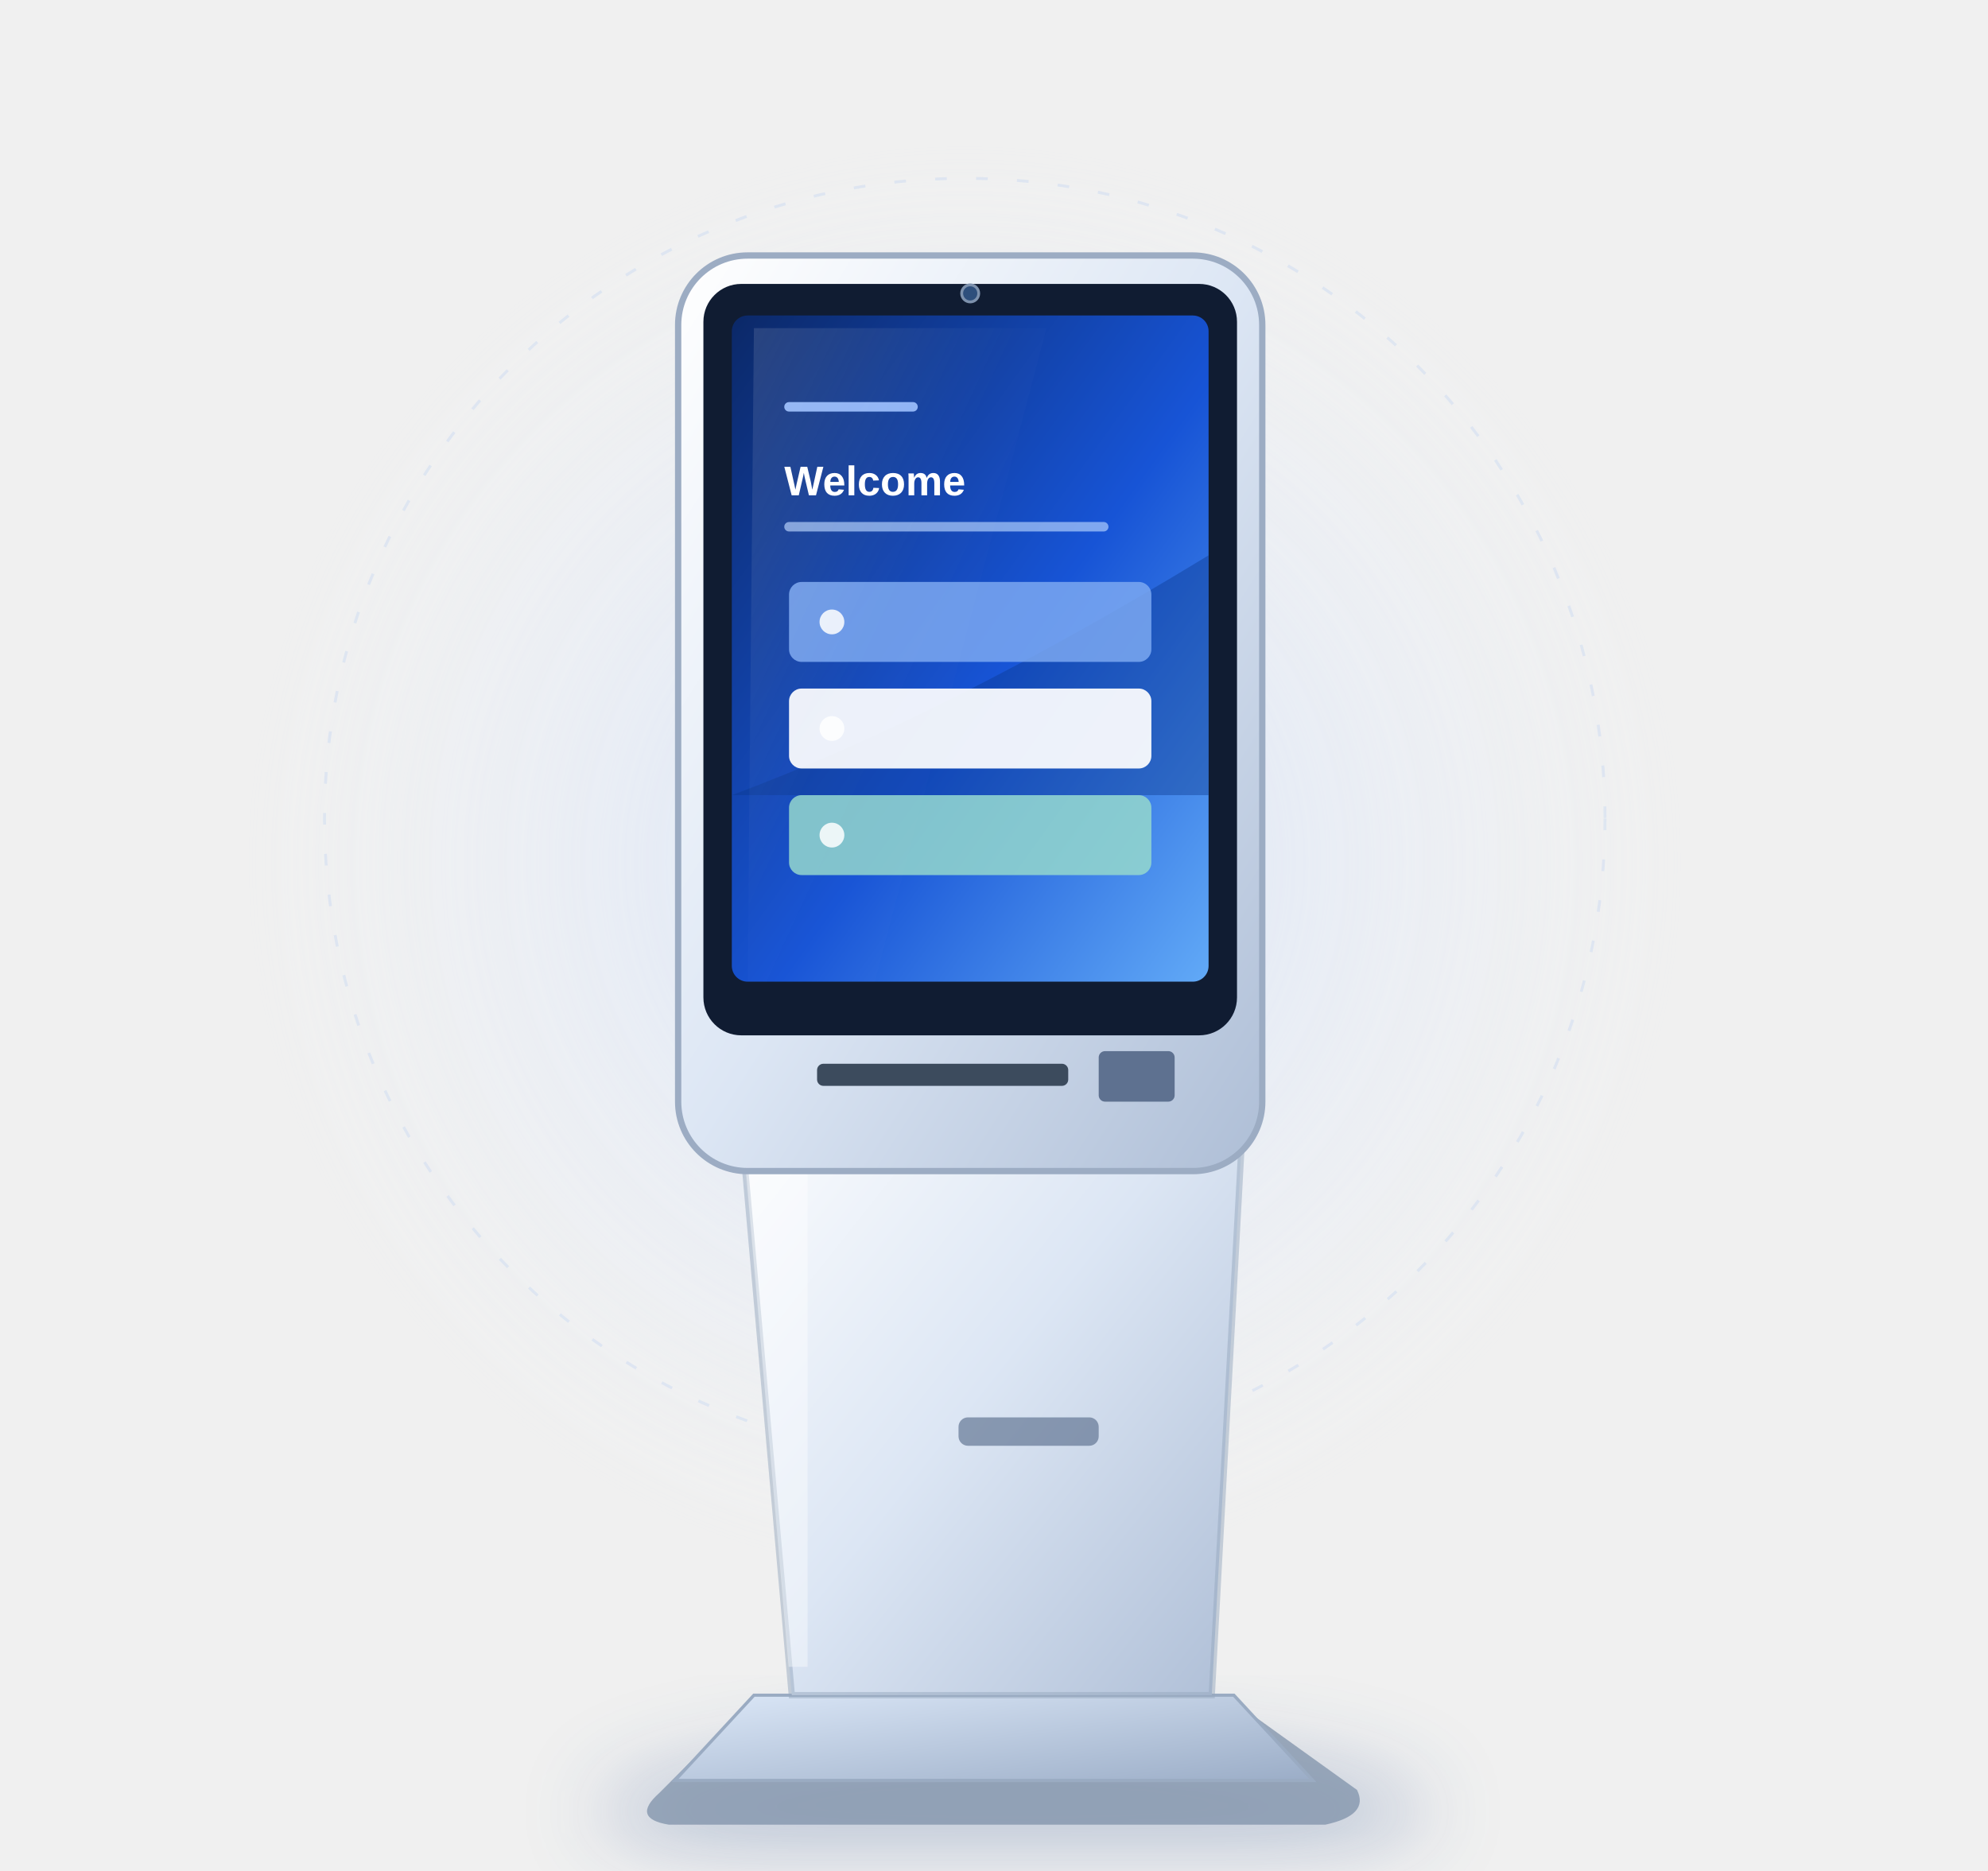
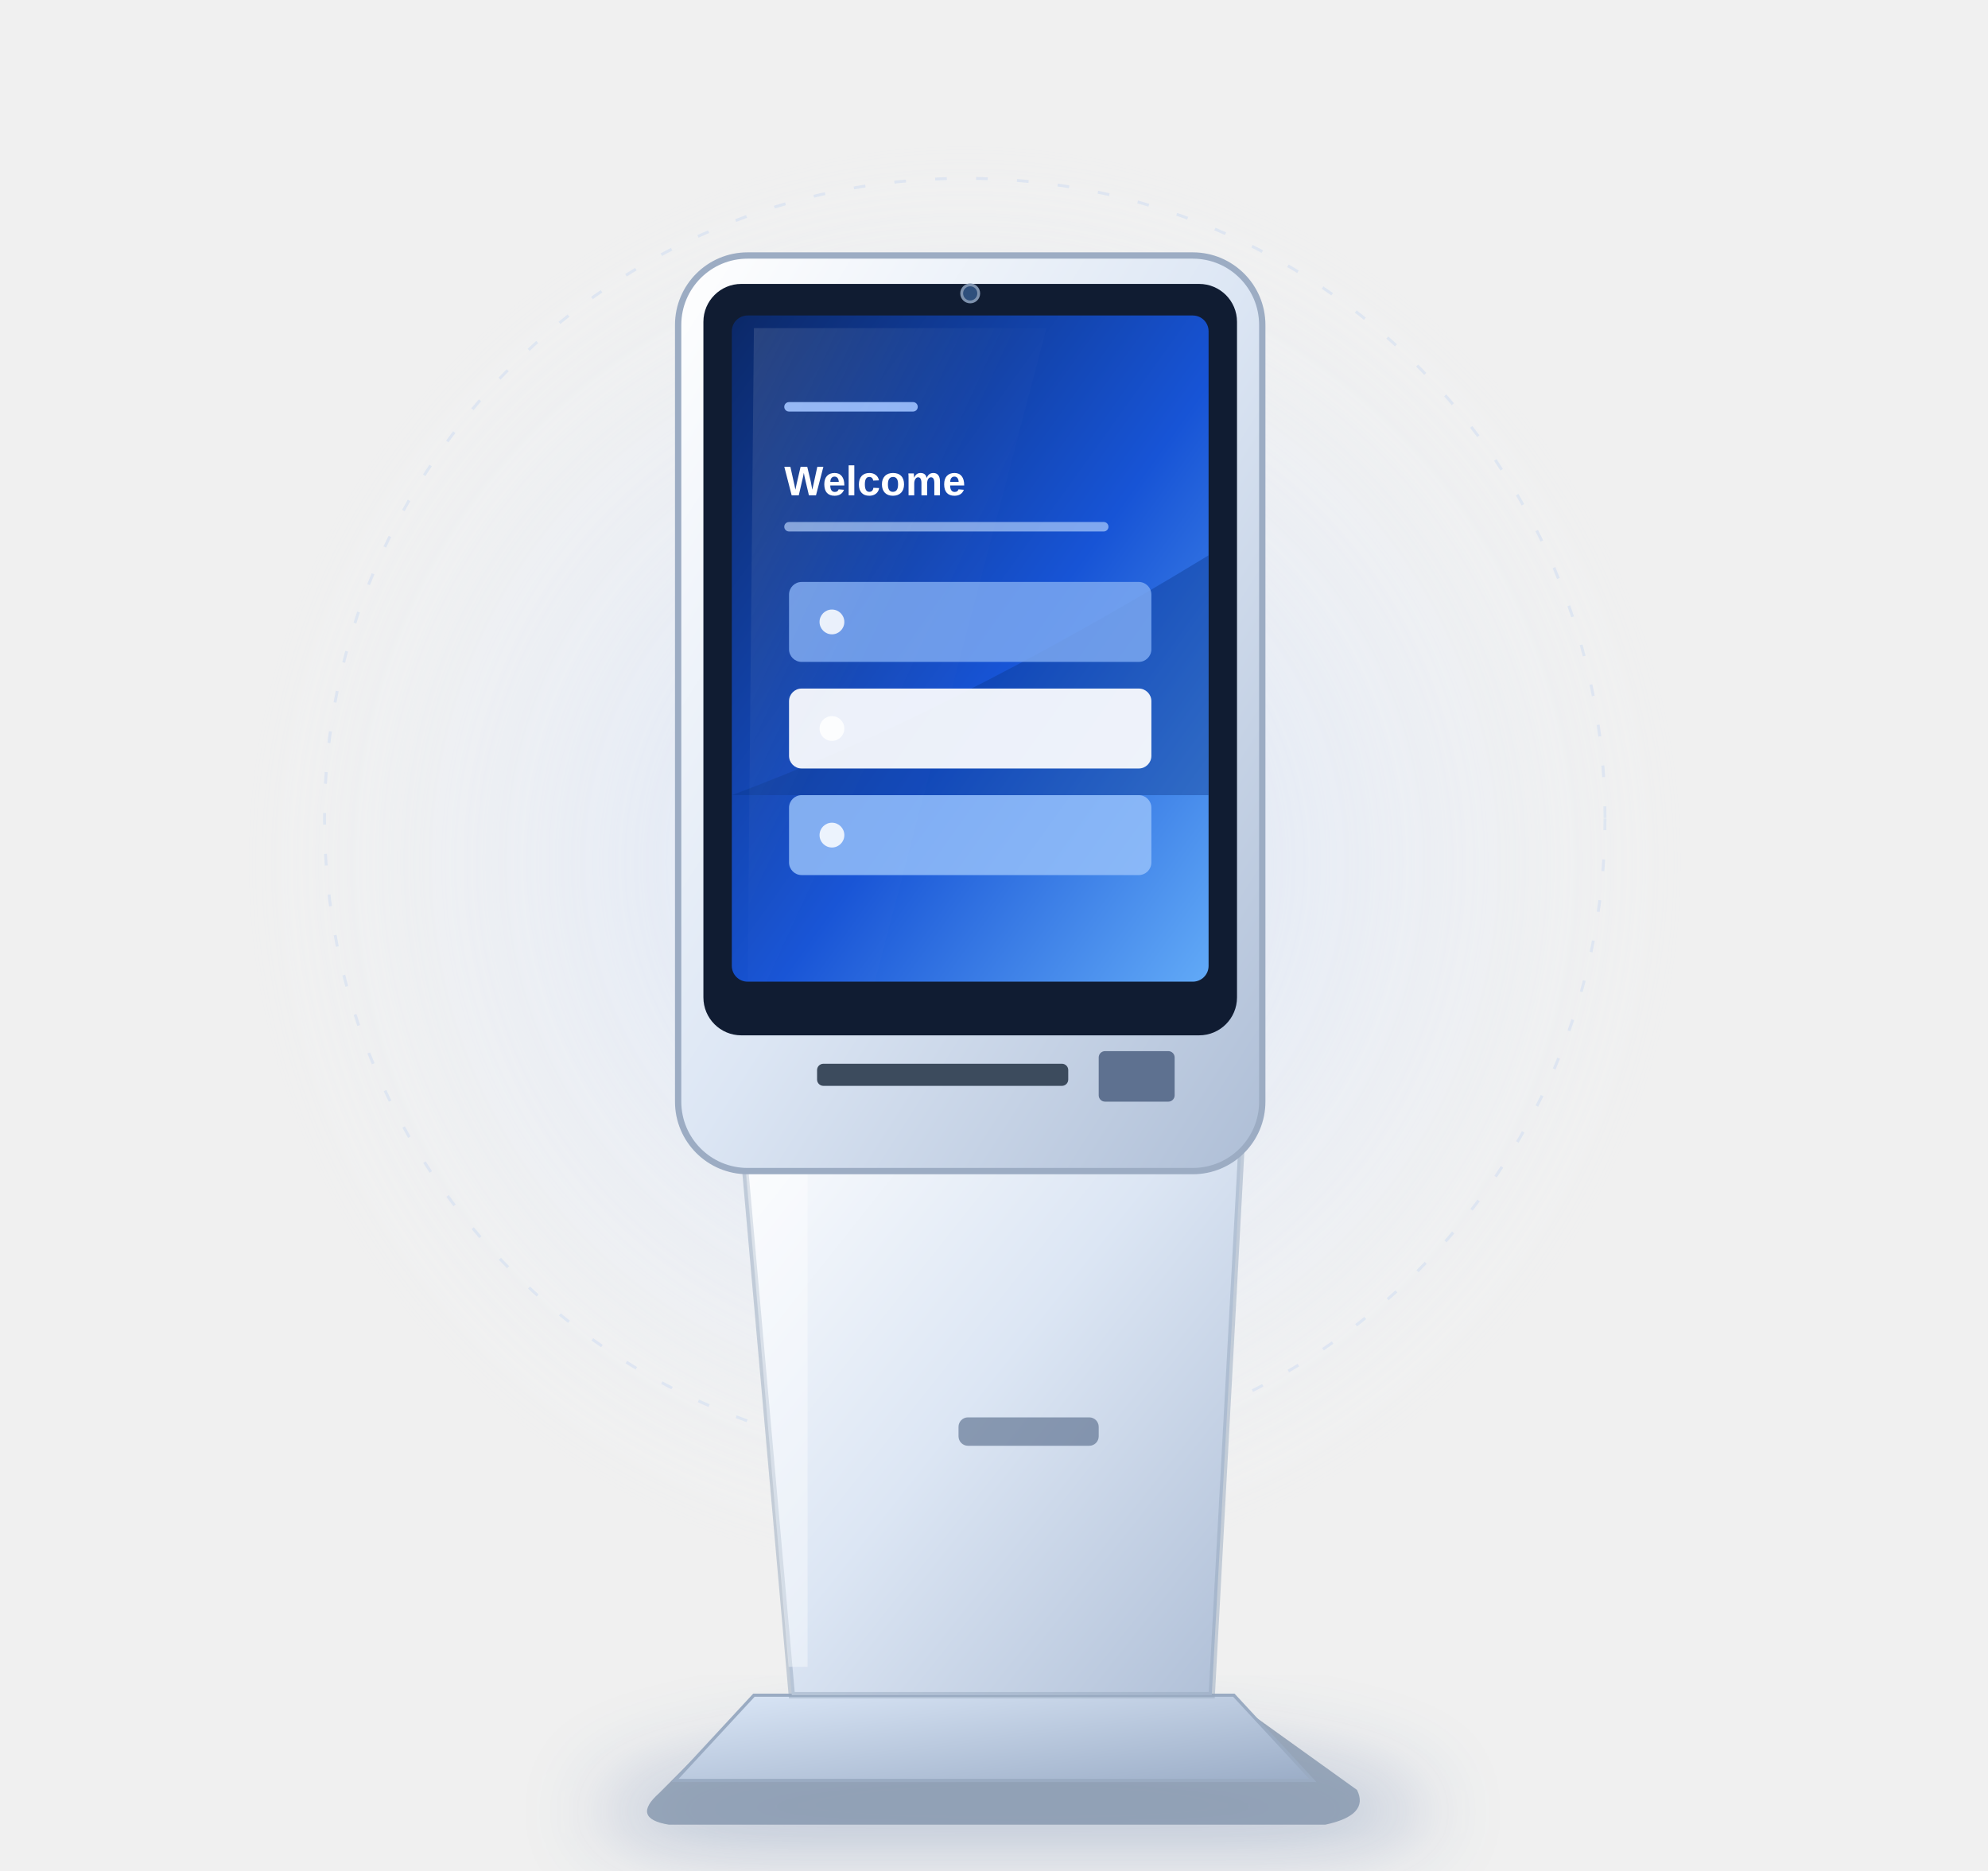
<svg xmlns="http://www.w3.org/2000/svg" role="img" viewBox="0 0 680 640" width="680" height="640">
  <defs>
    <linearGradient id="shell" x1="0" y1="0" x2="1" y2="1">
      <stop stop-color="#ffffff" />
      <stop offset=".50" stop-color="#dce6f4" />
      <stop offset="1" stop-color="#aebed6" />
    </linearGradient>
    <linearGradient id="shellDark" x1="0" y1="0" x2="1" y2="1">
      <stop stop-color="#374b69" />
      <stop offset=".5" stop-color="#182940" />
      <stop offset="1" stop-color="#091a34" />
    </linearGradient>
    <linearGradient id="display" x1="0" y1="0" x2="1" y2="1">
      <stop stop-color="#0b2867" />
      <stop offset=".55" stop-color="#1754d6" />
      <stop offset="1" stop-color="#62aaf7" />
    </linearGradient>
    <linearGradient id="base" x1="0" y1="0" x2="1" y2="1">
      <stop stop-color="#dbe7f7" />
      <stop offset="1" stop-color="#9badc7" />
    </linearGradient>
    <linearGradient id="screenGloss" x1="0" y1="0" x2="1" y2="1">
      <stop stop-color="#ffffff" stop-opacity=".30" />
      <stop offset=".45" stop-color="#ffffff" stop-opacity=".03" />
      <stop offset="1" stop-color="#ffffff" stop-opacity="0" />
    </linearGradient>
    <radialGradient id="halo">
      <stop stop-color="#c6daff" stop-opacity=".9" />
      <stop offset="1" stop-color="#edf5ff" stop-opacity="0" />
    </radialGradient>
    <filter id="shadow" x="-40%" y="-40%" width="180%" height="180%">
      <feGaussianBlur stdDeviation="13" />
    </filter>
    <filter id="soft" x="-40%" y="-40%" width="180%" height="180%">
      <feGaussianBlur stdDeviation="4" />
    </filter>
  </defs>
  <circle cx="330" cy="295" r="246" fill="url(#halo)" opacity=".7" />
  <circle cx="330" cy="280" r="219" stroke="#bfd4f2" stroke-dasharray="4 10" stroke-opacity=".36" fill="none" />
  <g transform="translate(165 55) scale(1.08)">
    <ellipse cx="168" cy="523" rx="132" ry="24" fill="#264d8e" opacity=".22" filter="url(#shadow)" />
    <path d="M85 488 L238 488 L277 516 Q281 524 267 527 L59 527 Q47 525 56 517Z" fill="#7f91a9" opacity=".75" />
    <path d="M86 486h152l25 27H61z" fill="url(#base)" stroke="#9aabc2" stroke-width="1" />
    <path d="M80 283H242L231 486H98Z" fill="url(#shell)" stroke="#97a8bf" stroke-opacity=".5" stroke-width="2" />
    <path d="M81 291L103 295V477H97Z" fill="#fff" opacity=".38" />
    <rect x="150.8" y="398" width="44.4" height="9" rx="3" fill="#5b6f8d" opacity=".65" />
    <rect x="62" y="30" width="185" height="290" rx="22" fill="url(#shell)" stroke="#9cacc3" stroke-width="2" />
    <rect x="70" y="39" width="169" height="238" rx="12" fill="#101c32" />
    <rect x="79" y="49" width="151" height="211" rx="5" fill="url(#display)" />
    <path d="M79 200.92q67.95 -25.32 151 -75.96v75.96H79z" fill="#0a388d" opacity=".4" />
    <rect x="95.61" y="76.43" width="42.28" height="3" rx="1.5" fill="#9abfff" opacity=".9" />
    <text x="95.61" y="105.97" fill="white" font-family="Arial,sans-serif" font-size="13.137" font-weight="700">Welcome</text>
    <rect x="95.61" y="114.41" width="102.68" height="3" rx="1.5" fill="#b8d5ff" opacity=".65" />
    <rect x="97.12" y="133.4" width="114.76" height="25.32" rx="4" fill="#7daaf2" opacity="0.83" />
    <circle cx="110.71" cy="146.06" r="3.926" fill="#fff" opacity=".85" />
    <rect x="97.12" y="167.16" width="114.76" height="25.32" rx="4" fill="#fff" opacity="0.92" />
    <circle cx="110.71" cy="179.82" r="3.926" fill="#fff" opacity=".85" />
-     <rect x="97.12" y="200.92" width="114.76" height="25.32" rx="4" fill="#96dacc" opacity="0.83" />
+     <rect x="97.12" y="200.92" width="114.76" height="25.32" rx="4" fill="#96c0fa" opacity="0.83" />
    <circle cx="110.71" cy="213.58" r="3.926" fill="#fff" opacity=".85" />
    <path d="M86 53L178.66 53L124.3 260H84Z" fill="url(#screenGloss)" opacity=".4" />
    <circle cx="154.5" cy="42" r="2.7" fill="#2e4f7c" stroke="#7d91ad" stroke-width=".9" />
    <rect x="106" y="286" width="79.55" height="7" rx="2" fill="#3c4b5d" />
    <rect x="195.2" y="282" width="24.05" height="16" rx="2" fill="#5e7190" />
  </g>
</svg>
